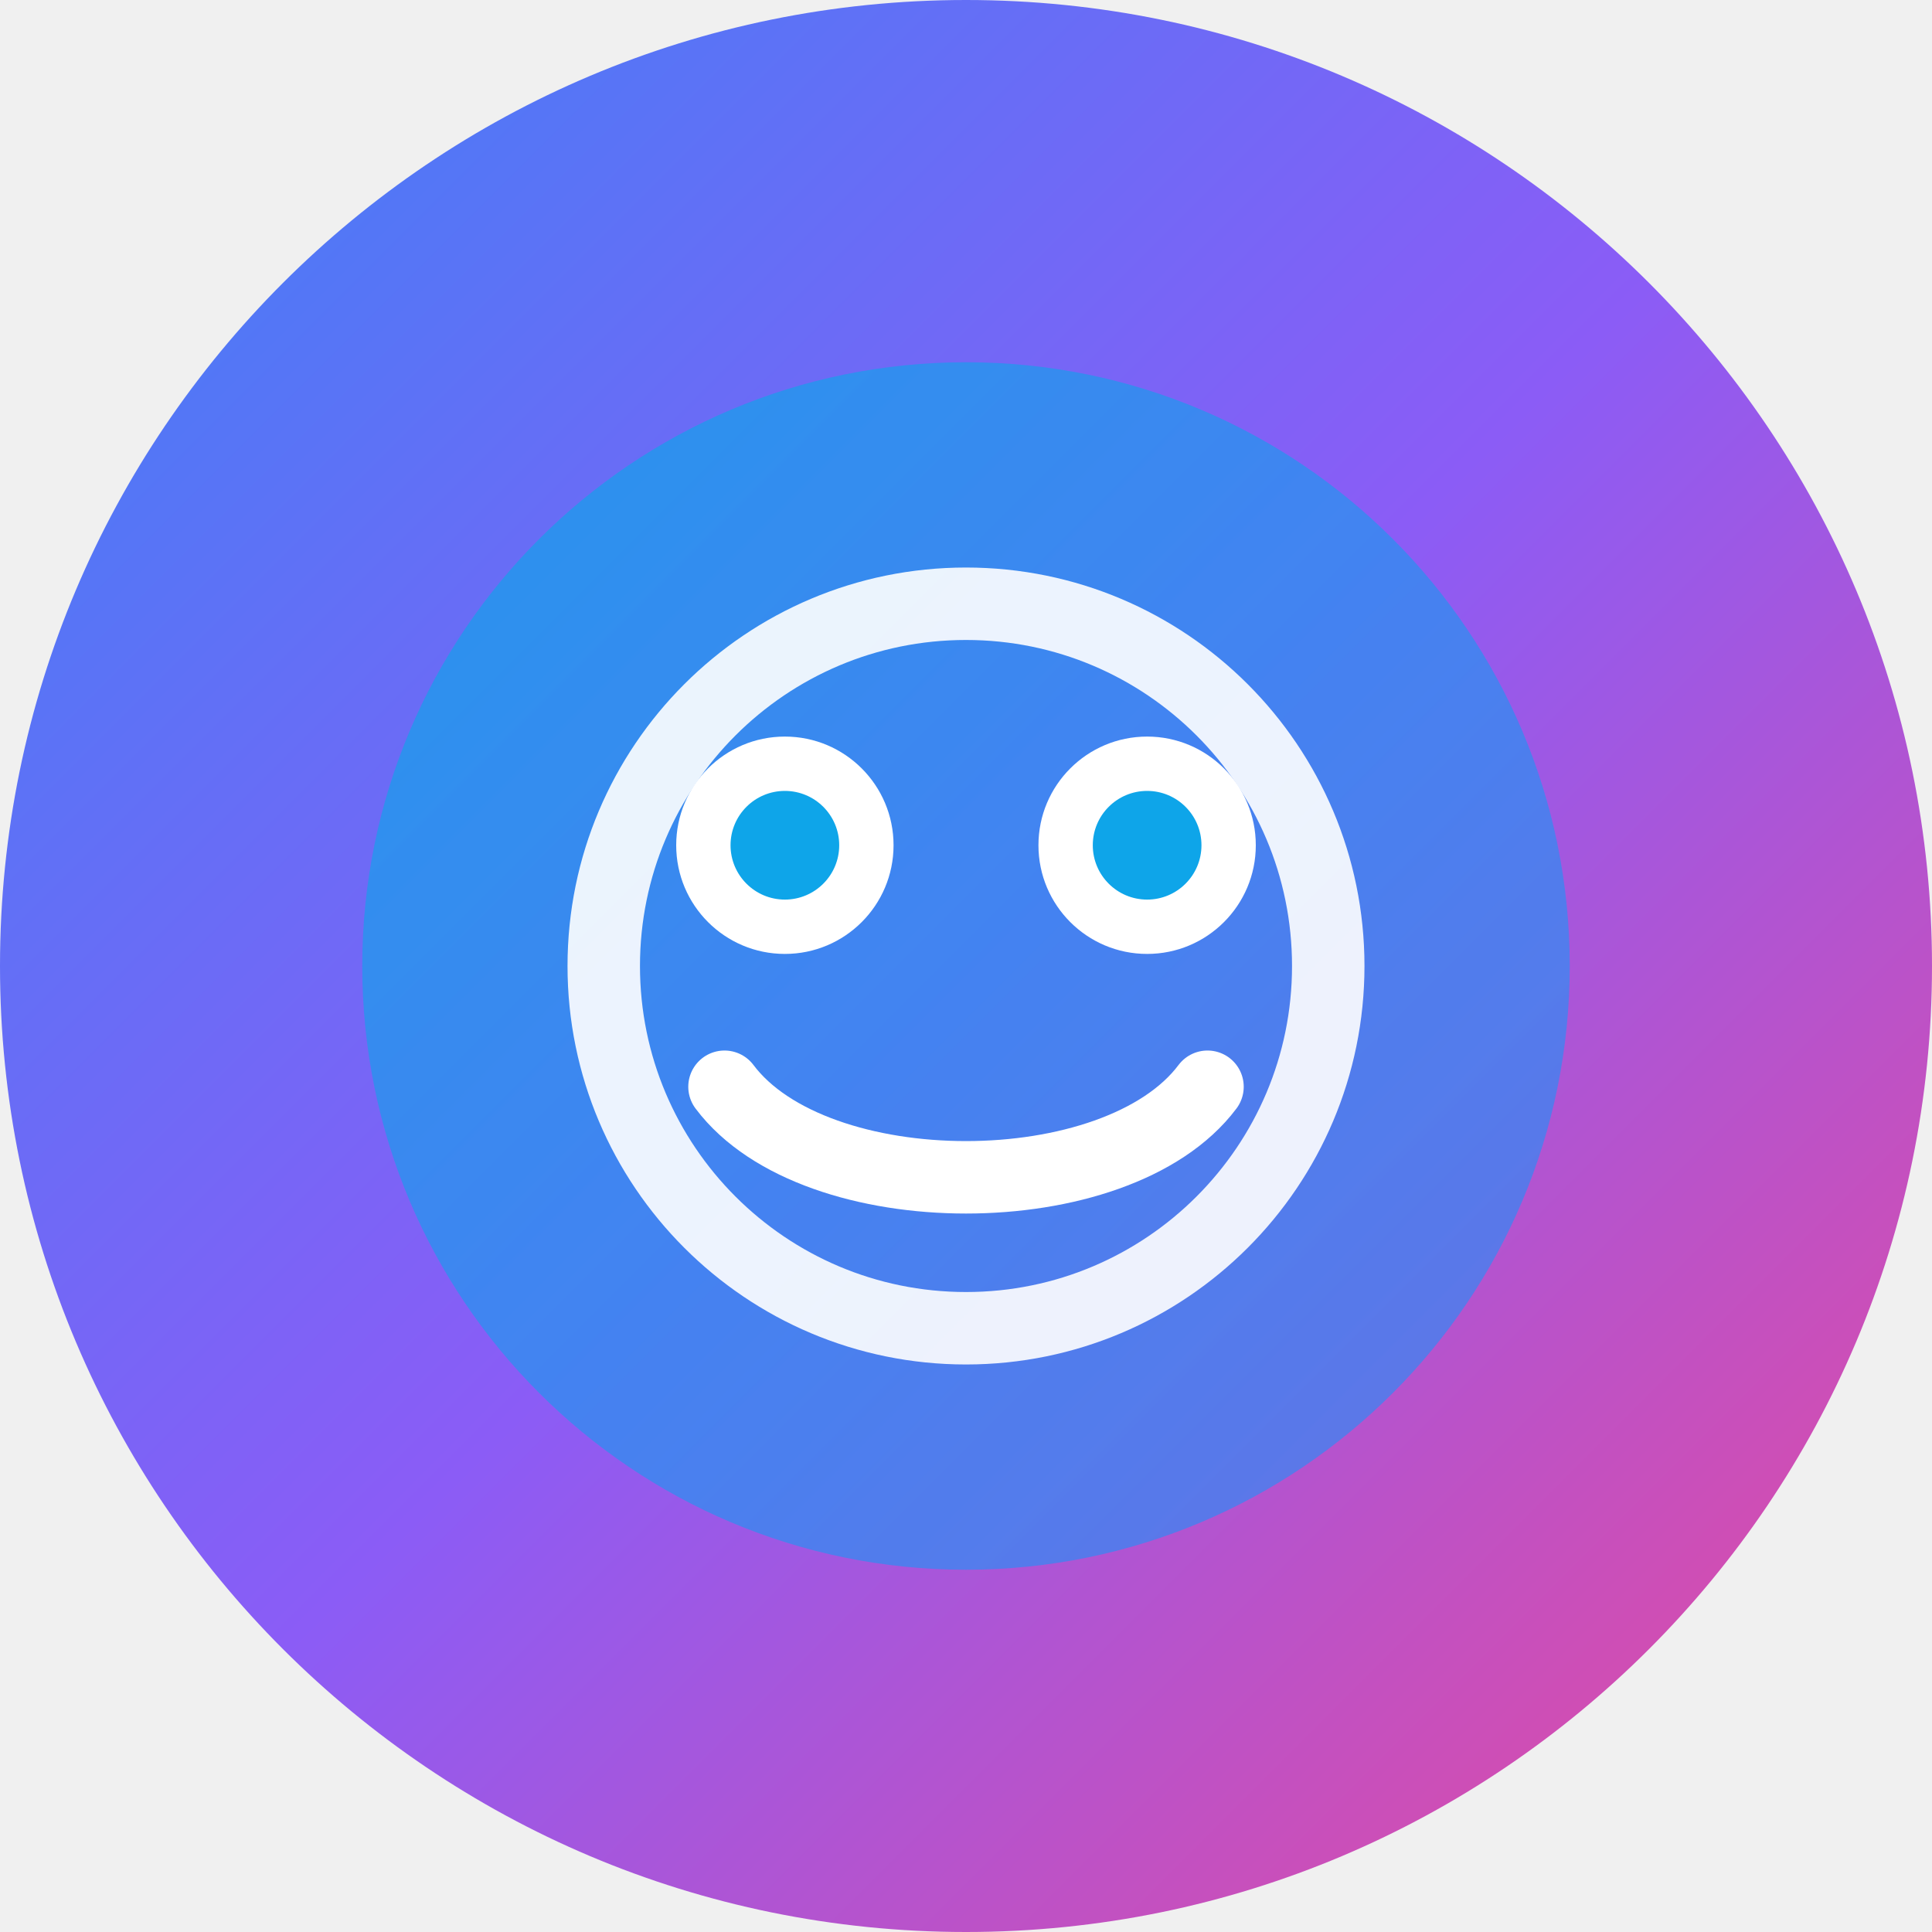
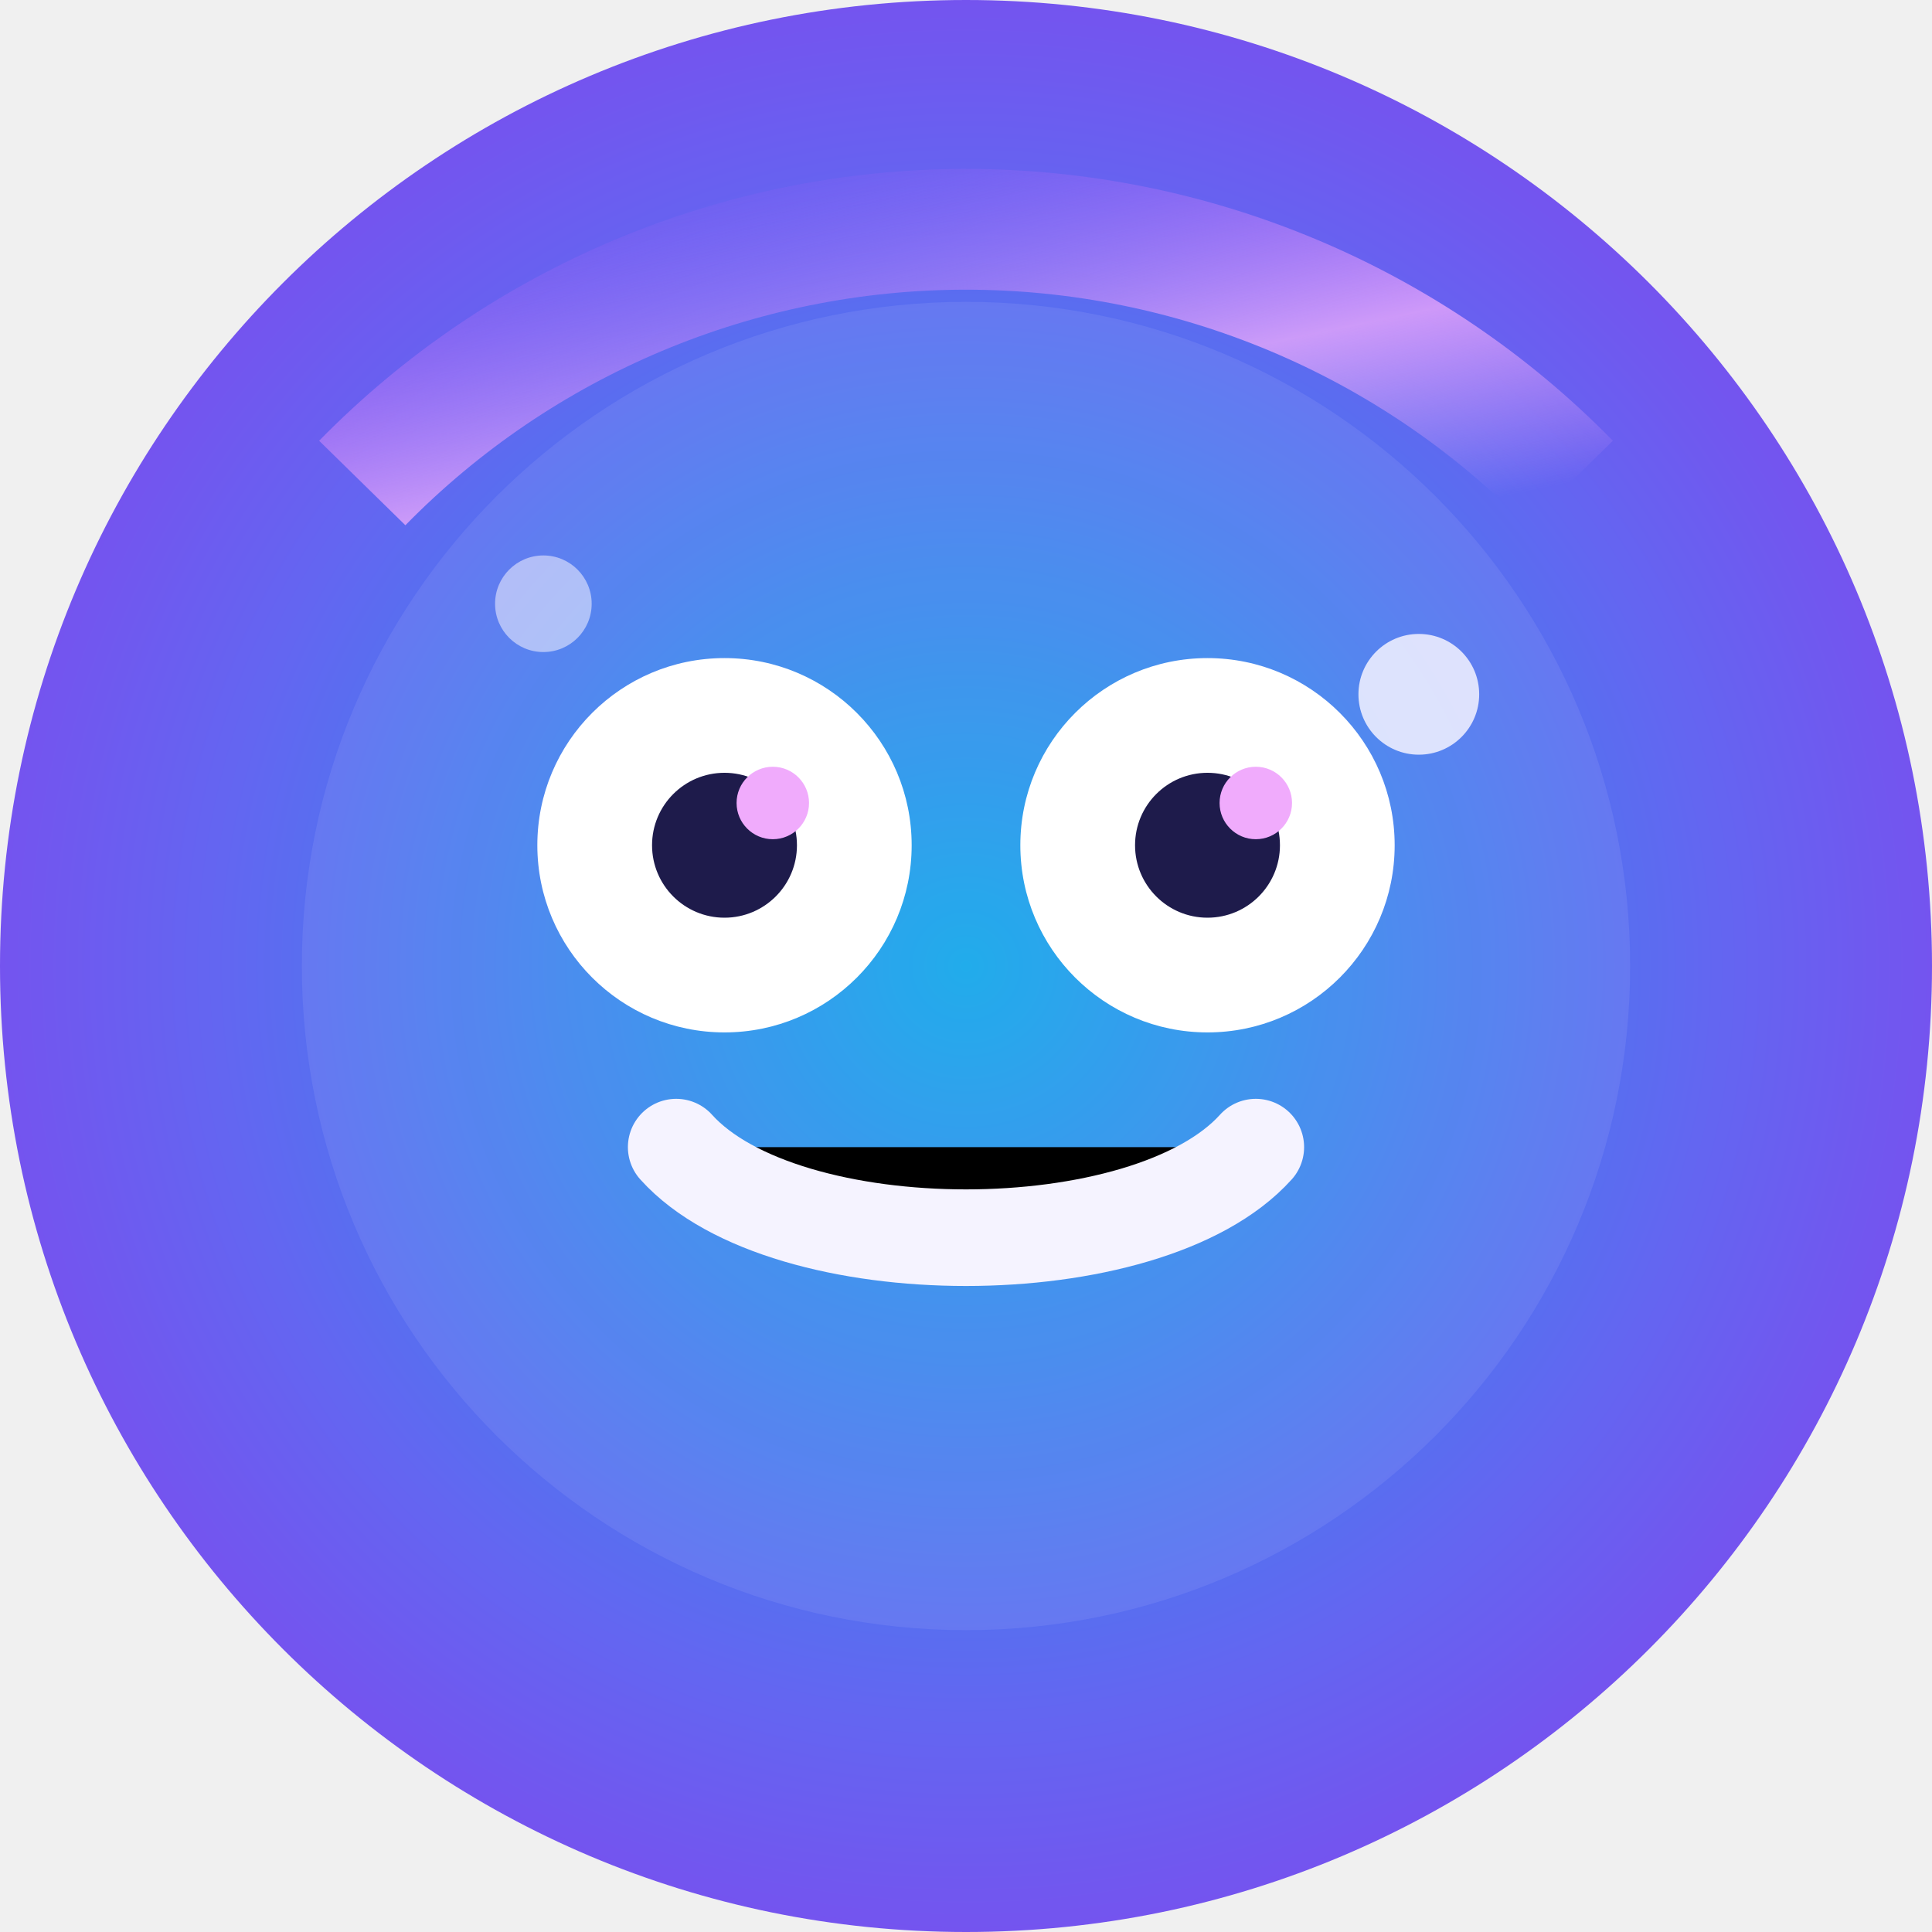
- <svg xmlns="http://www.w3.org/2000/svg" width="32" height="32" viewBox="0 0 32 32" fill="none">
-   <circle cx="16" cy="16" r="16" fill="url(#gradient-base)" />
-   <circle cx="16" cy="16" r="10" fill="url(#gradient-inner)" opacity="0.7" />
-   <circle cx="16" cy="16" r="6" stroke="white" stroke-width="1.2" fill="none" opacity="0.9" />
-   <circle cx="13" cy="14" r="1.8" fill="white" />
-   <circle cx="19" cy="14" r="1.8" fill="white" />
-   <circle cx="13" cy="14" r="0.9" fill="#0EA5E9" />
-   <circle cx="19" cy="14" r="0.9" fill="#0EA5E9" />
-   <path d="M12 18C13.5 20 18.5 20 20 18" stroke="white" stroke-width="1.2" stroke-linecap="round" />
+ <svg xmlns="http://www.w3.org/2000/svg" width="32" height="32" viewBox="0 0 32 32" role="img" aria-label="LaZoneIA favicon">
  <defs>
-     <linearGradient id="gradient-base" x1="0" y1="0" x2="32" y2="32" gradientUnits="userSpaceOnUse">
-       <stop offset="0%" stop-color="#3B82F6" />
-       <stop offset="50%" stop-color="#8B5CF6" />
-       <stop offset="100%" stop-color="#EC4899" />
+     <radialGradient id="bg" cx="50%" cy="50%" r="70%">
+       <stop offset="0%" stop-color="#0EA5E9" />
+       <stop offset="55%" stop-color="#6366F1" />
+       <stop offset="100%" stop-color="#9333EA" />
+     </radialGradient>
+     <linearGradient id="halo" x1="0" y1="0" x2="1" y2="1">
+       <stop offset="0%" stop-color="#A855F7" stop-opacity="0.0" />
+       <stop offset="60%" stop-color="#F0ABFC" stop-opacity="0.75" />
+       <stop offset="100%" stop-color="#F0ABFC" stop-opacity="0.0" />
    </linearGradient>
-     <linearGradient id="gradient-inner" x1="6" y1="6" x2="26" y2="26" gradientUnits="userSpaceOnUse">
-       <stop offset="0%" stop-color="#0EA5E9" />
-       <stop offset="100%" stop-color="#3B82F6" />
-     </linearGradient>
+     <style>
+       .eyes circle.iris { fill:#1E1B4B; }
+       .eyes circle.pupil { fill:#F0ABFC; }
+       .mouth { stroke:#F5F3FF; stroke-width:1.6; stroke-linecap:round; }
+       .spark { fill:#F5F3FF; }
+     </style>
  </defs>
+   <circle cx="16" cy="16" r="16" fill="url(#bg)" />
+   <circle cx="16" cy="16" r="11" fill="rgba(255,255,255,0.08)" />
+   <path d="M6 8 A14 14 0 0 1 26 8" stroke="url(#halo)" stroke-width="2" fill="none" />
+   <g class="eyes" transform="translate(0,0)">
+     <circle cx="12" cy="14" r="3.1" fill="#FFF" />
+     <circle cx="12" cy="14" r="1.2" class="iris" />
+     <circle cx="20" cy="14" r="3.1" fill="#FFF" />
+     <circle cx="20" cy="14" r="1.2" class="iris" />
+     <circle cx="12.8" cy="13.3" r="0.6" class="pupil" />
+     <circle cx="20.8" cy="13.3" r="0.6" class="pupil" />
+   </g>
+   <path class="mouth" d="M11.2 19 C13 21 19 21 20.8 19" />
+   <circle class="spark" cx="23.5" cy="11.5" r="1" opacity="0.85" />
+   <circle class="spark" cx="9" cy="10" r="0.8" opacity="0.55" />
</svg>
